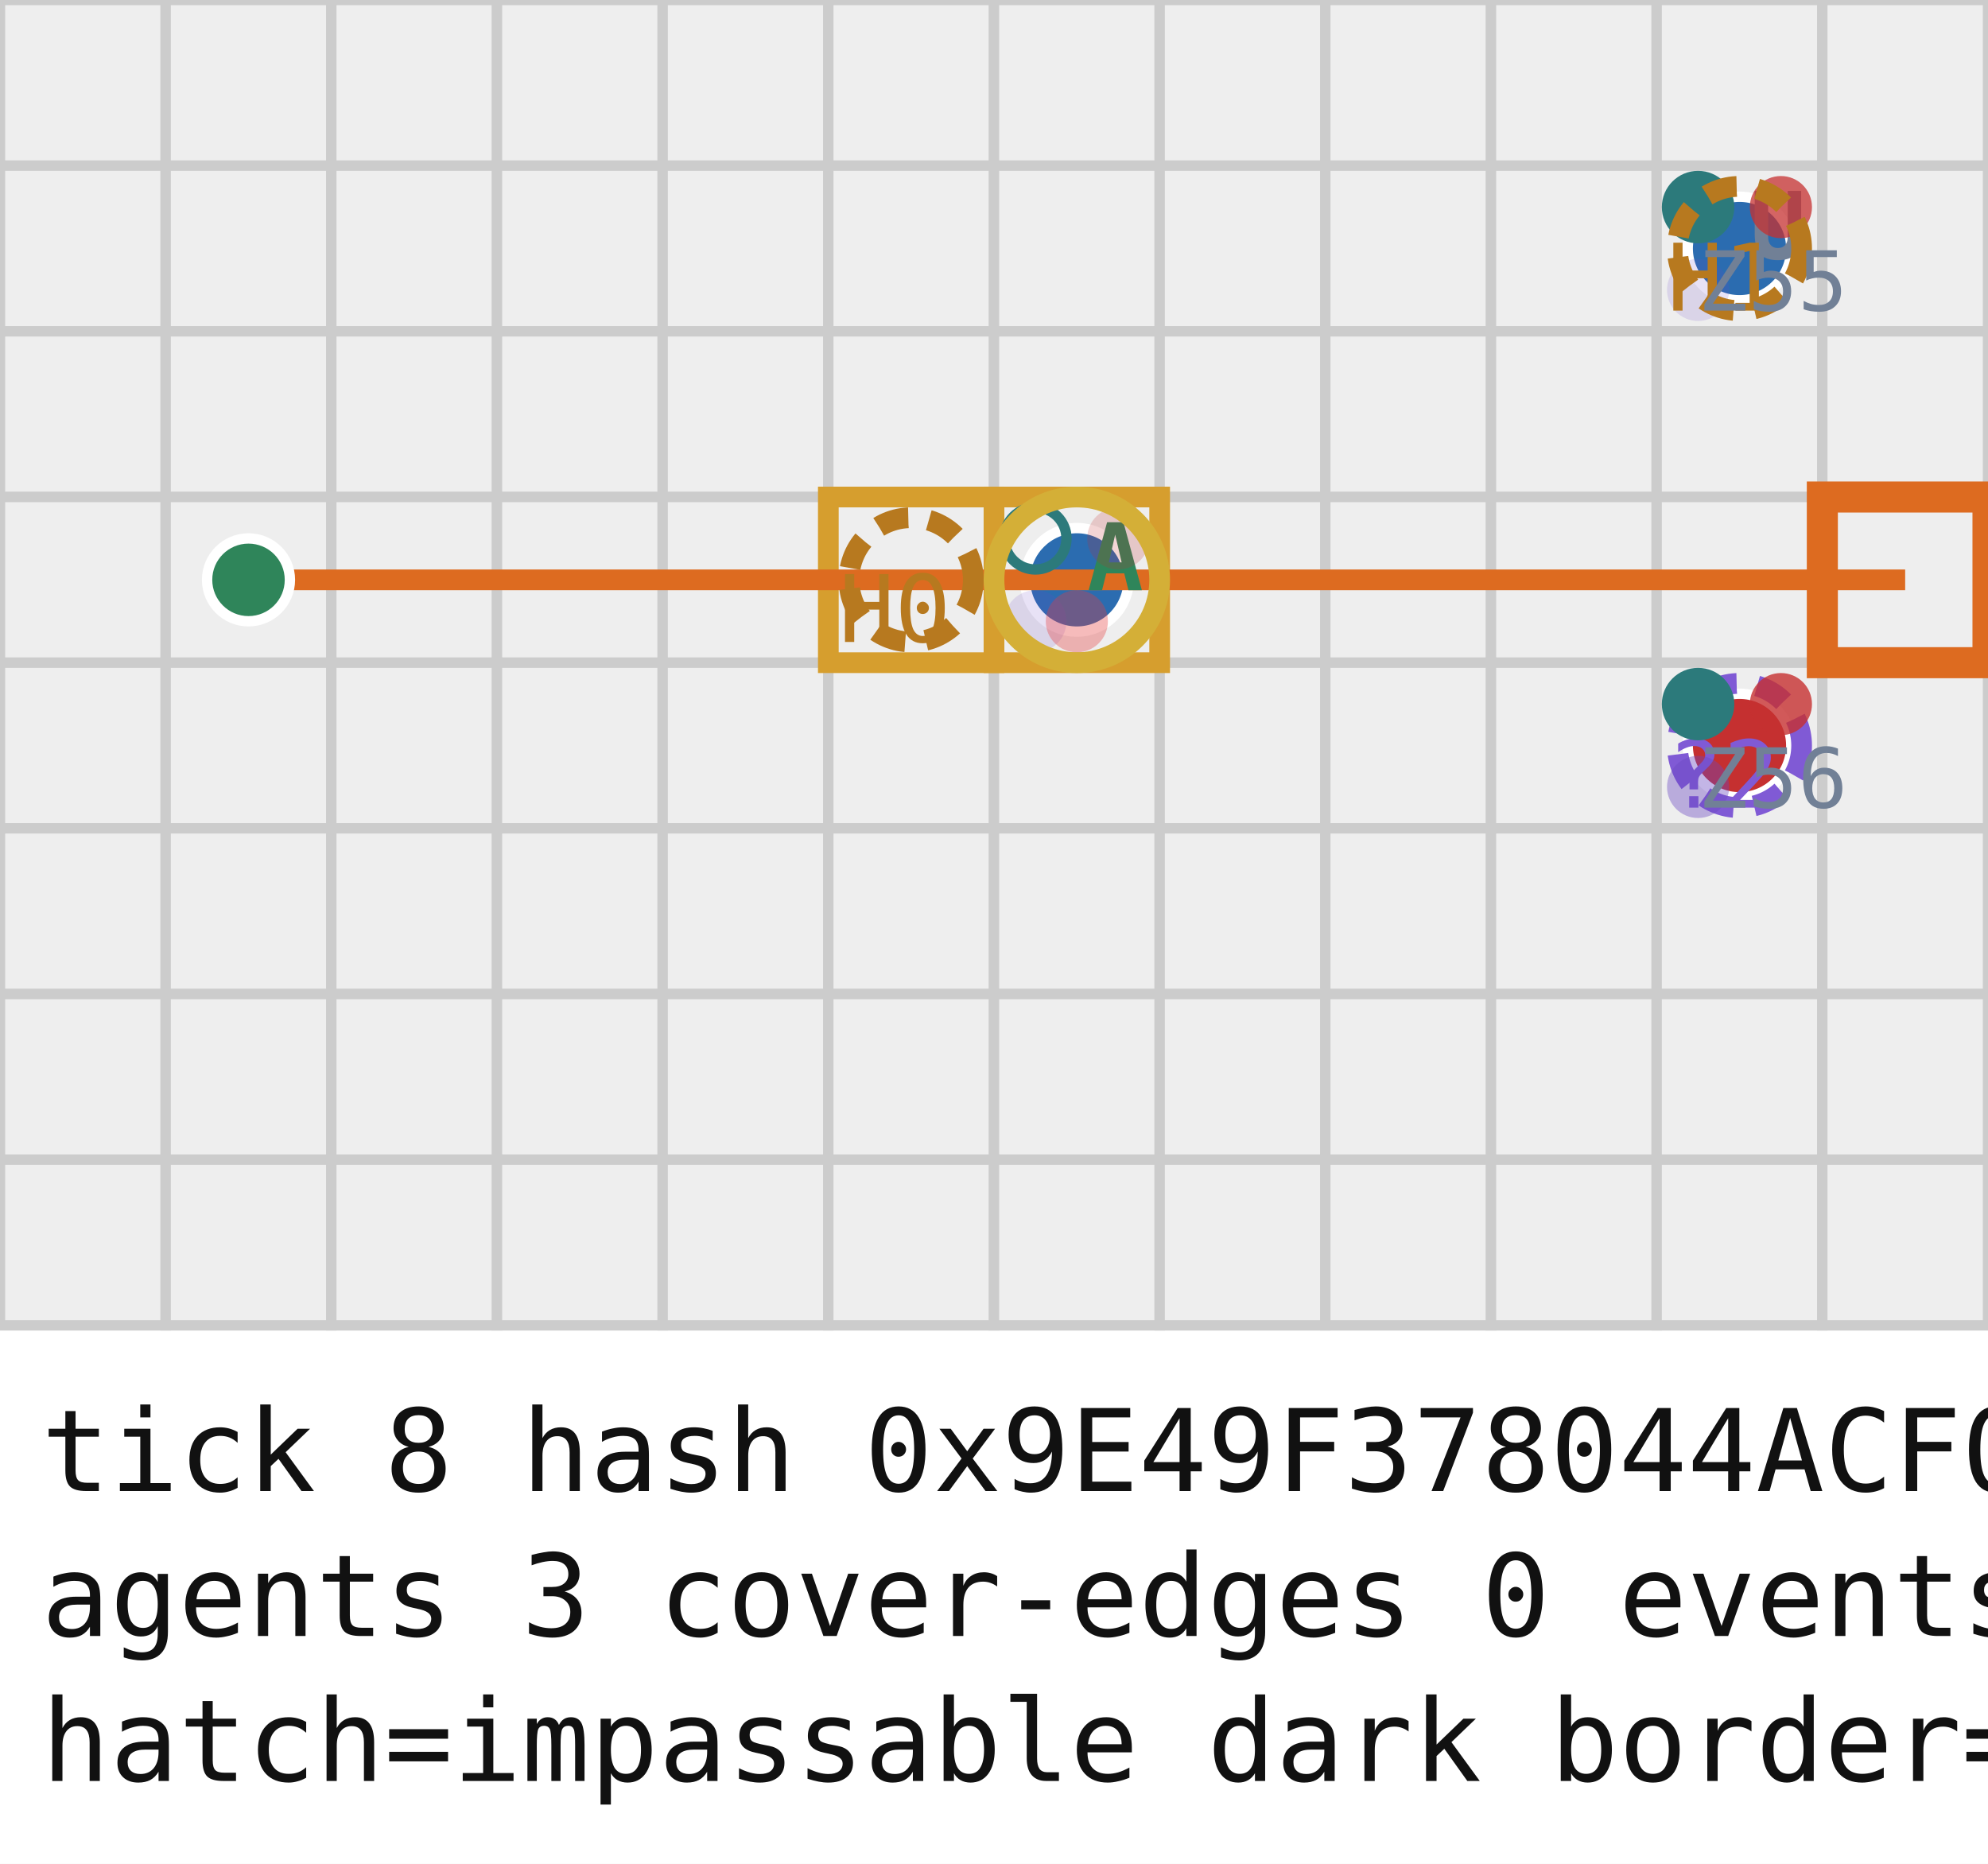
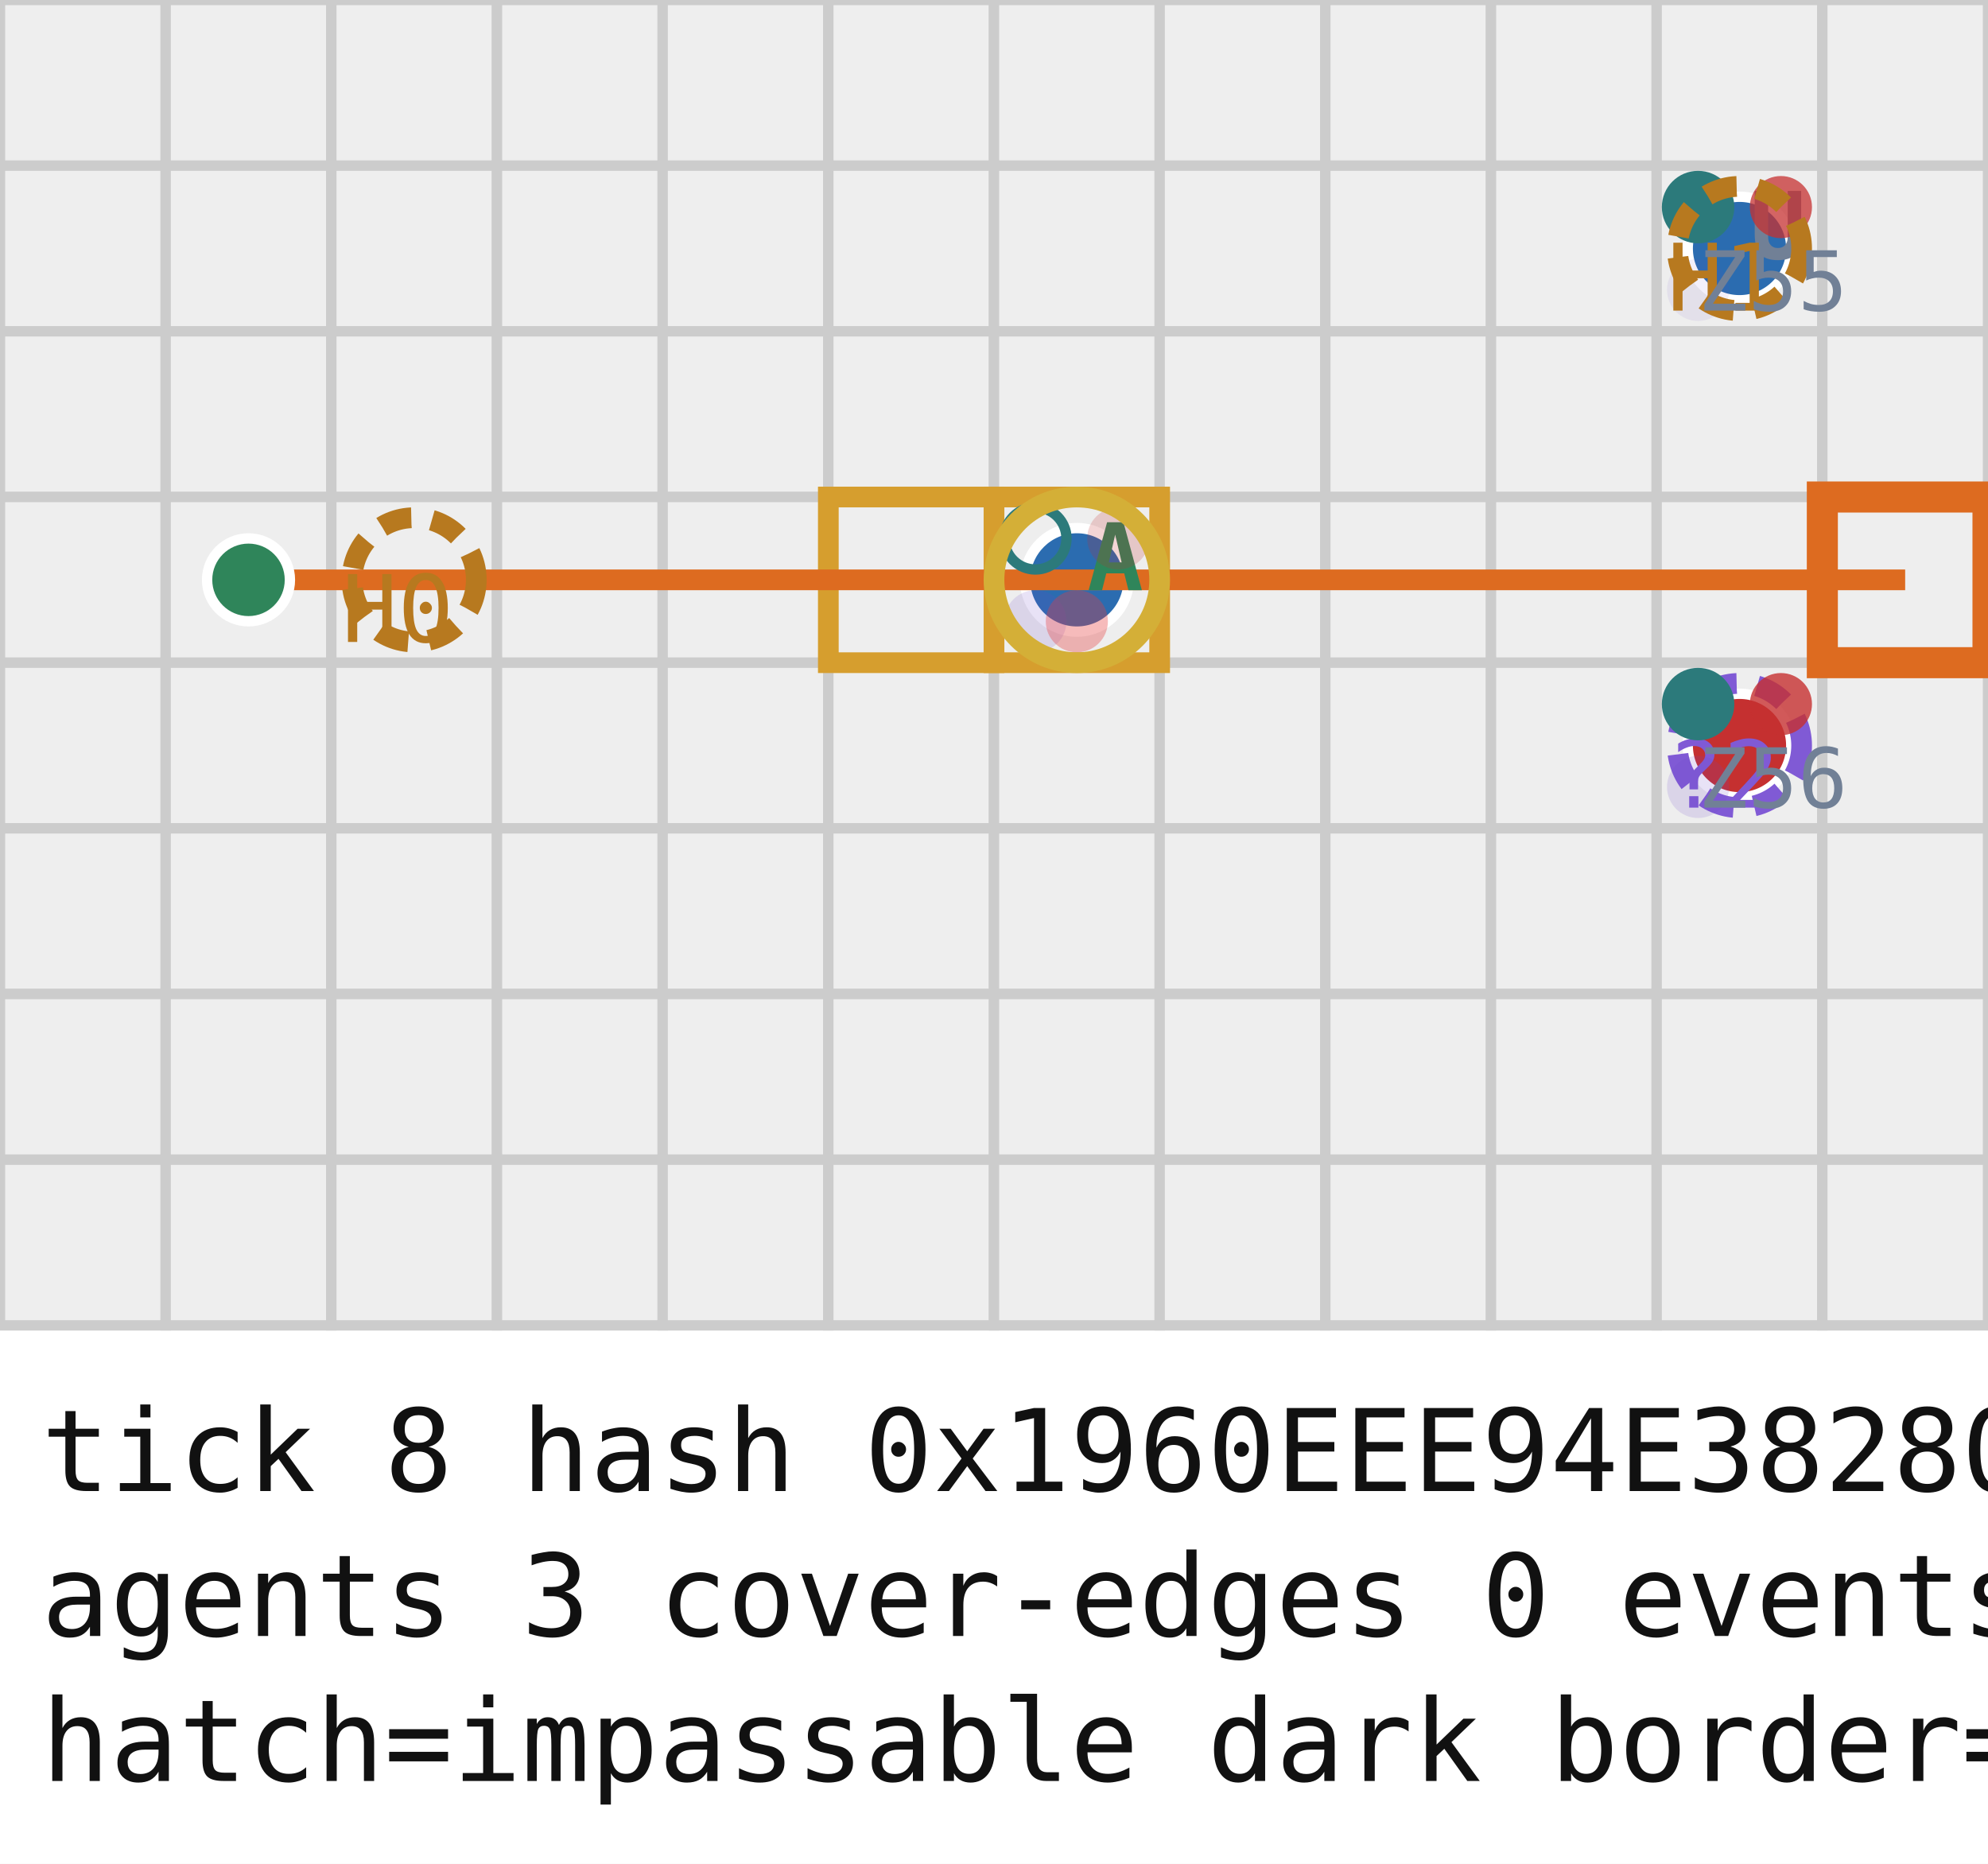
<svg xmlns="http://www.w3.org/2000/svg" width="192" height="180" viewBox="0 0 192 180">
  <defs>
    <pattern id="cw-hatch" width="4" height="4" patternUnits="userSpaceOnUse">
      <path d="M0,4 L4,0" stroke="#8a8a8a" stroke-width="1" />
    </pattern>
  </defs>
  <rect x="0" y="0" width="192" height="180" fill="#ffffff" />
  <rect x="0" y="0" width="16" height="16" fill="rgb(238,238,238)" stroke="#cccccc" stroke-width="1" />
  <rect x="16" y="0" width="16" height="16" fill="rgb(238,238,238)" stroke="#cccccc" stroke-width="1" />
  <rect x="32" y="0" width="16" height="16" fill="rgb(238,238,238)" stroke="#cccccc" stroke-width="1" />
  <rect x="48" y="0" width="16" height="16" fill="rgb(238,238,238)" stroke="#cccccc" stroke-width="1" />
  <rect x="64" y="0" width="16" height="16" fill="rgb(238,238,238)" stroke="#cccccc" stroke-width="1" />
  <rect x="80" y="0" width="16" height="16" fill="rgb(238,238,238)" stroke="#cccccc" stroke-width="1" />
  <rect x="96" y="0" width="16" height="16" fill="rgb(238,238,238)" stroke="#cccccc" stroke-width="1" />
  <rect x="112" y="0" width="16" height="16" fill="rgb(238,238,238)" stroke="#cccccc" stroke-width="1" />
  <rect x="128" y="0" width="16" height="16" fill="rgb(238,238,238)" stroke="#cccccc" stroke-width="1" />
  <rect x="144" y="0" width="16" height="16" fill="rgb(238,238,238)" stroke="#cccccc" stroke-width="1" />
  <rect x="160" y="0" width="16" height="16" fill="rgb(238,238,238)" stroke="#cccccc" stroke-width="1" />
  <rect x="176" y="0" width="16" height="16" fill="rgb(238,238,238)" stroke="#cccccc" stroke-width="1" />
  <rect x="0" y="16" width="16" height="16" fill="rgb(238,238,238)" stroke="#cccccc" stroke-width="1" />
  <rect x="16" y="16" width="16" height="16" fill="rgb(238,238,238)" stroke="#cccccc" stroke-width="1" />
  <rect x="32" y="16" width="16" height="16" fill="rgb(238,238,238)" stroke="#cccccc" stroke-width="1" />
  <rect x="48" y="16" width="16" height="16" fill="rgb(238,238,238)" stroke="#cccccc" stroke-width="1" />
  <rect x="64" y="16" width="16" height="16" fill="rgb(238,238,238)" stroke="#cccccc" stroke-width="1" />
  <rect x="80" y="16" width="16" height="16" fill="rgb(238,238,238)" stroke="#cccccc" stroke-width="1" />
  <rect x="96" y="16" width="16" height="16" fill="rgb(238,238,238)" stroke="#cccccc" stroke-width="1" />
  <rect x="112" y="16" width="16" height="16" fill="rgb(238,238,238)" stroke="#cccccc" stroke-width="1" />
  <rect x="128" y="16" width="16" height="16" fill="rgb(238,238,238)" stroke="#cccccc" stroke-width="1" />
  <rect x="144" y="16" width="16" height="16" fill="rgb(238,238,238)" stroke="#cccccc" stroke-width="1" />
  <rect x="160" y="16" width="16" height="16" fill="rgb(238,238,238)" stroke="#cccccc" stroke-width="1" />
  <rect x="176" y="16" width="16" height="16" fill="rgb(238,238,238)" stroke="#cccccc" stroke-width="1" />
  <rect x="0" y="32" width="16" height="16" fill="rgb(238,238,238)" stroke="#cccccc" stroke-width="1" />
  <rect x="16" y="32" width="16" height="16" fill="rgb(238,238,238)" stroke="#cccccc" stroke-width="1" />
  <rect x="32" y="32" width="16" height="16" fill="rgb(238,238,238)" stroke="#cccccc" stroke-width="1" />
  <rect x="48" y="32" width="16" height="16" fill="rgb(238,238,238)" stroke="#cccccc" stroke-width="1" />
  <rect x="64" y="32" width="16" height="16" fill="rgb(238,238,238)" stroke="#cccccc" stroke-width="1" />
  <rect x="80" y="32" width="16" height="16" fill="rgb(238,238,238)" stroke="#cccccc" stroke-width="1" />
  <rect x="96" y="32" width="16" height="16" fill="rgb(238,238,238)" stroke="#cccccc" stroke-width="1" />
  <rect x="112" y="32" width="16" height="16" fill="rgb(238,238,238)" stroke="#cccccc" stroke-width="1" />
  <rect x="128" y="32" width="16" height="16" fill="rgb(238,238,238)" stroke="#cccccc" stroke-width="1" />
  <rect x="144" y="32" width="16" height="16" fill="rgb(238,238,238)" stroke="#cccccc" stroke-width="1" />
  <rect x="160" y="32" width="16" height="16" fill="rgb(238,238,238)" stroke="#cccccc" stroke-width="1" />
  <rect x="176" y="32" width="16" height="16" fill="rgb(238,238,238)" stroke="#cccccc" stroke-width="1" />
  <rect x="0" y="48" width="16" height="16" fill="rgb(238,238,238)" stroke="#cccccc" stroke-width="1" />
  <rect x="16" y="48" width="16" height="16" fill="rgb(238,238,238)" stroke="#cccccc" stroke-width="1" />
  <rect x="32" y="48" width="16" height="16" fill="rgb(238,238,238)" stroke="#cccccc" stroke-width="1" />
  <rect x="48" y="48" width="16" height="16" fill="rgb(238,238,238)" stroke="#cccccc" stroke-width="1" />
  <rect x="64" y="48" width="16" height="16" fill="rgb(238,238,238)" stroke="#cccccc" stroke-width="1" />
  <rect x="80" y="48" width="16" height="16" fill="rgb(238,238,238)" stroke="#cccccc" stroke-width="1" />
  <rect x="96" y="48" width="16" height="16" fill="rgb(238,238,238)" stroke="#cccccc" stroke-width="1" />
  <rect x="112" y="48" width="16" height="16" fill="rgb(238,238,238)" stroke="#cccccc" stroke-width="1" />
  <rect x="128" y="48" width="16" height="16" fill="rgb(238,238,238)" stroke="#cccccc" stroke-width="1" />
  <rect x="144" y="48" width="16" height="16" fill="rgb(238,238,238)" stroke="#cccccc" stroke-width="1" />
  <rect x="160" y="48" width="16" height="16" fill="rgb(238,238,238)" stroke="#cccccc" stroke-width="1" />
  <rect x="176" y="48" width="16" height="16" fill="rgb(238,238,238)" stroke="#cccccc" stroke-width="1" />
  <rect x="0" y="64" width="16" height="16" fill="rgb(238,238,238)" stroke="#cccccc" stroke-width="1" />
  <rect x="16" y="64" width="16" height="16" fill="rgb(238,238,238)" stroke="#cccccc" stroke-width="1" />
  <rect x="32" y="64" width="16" height="16" fill="rgb(238,238,238)" stroke="#cccccc" stroke-width="1" />
  <rect x="48" y="64" width="16" height="16" fill="rgb(238,238,238)" stroke="#cccccc" stroke-width="1" />
  <rect x="64" y="64" width="16" height="16" fill="rgb(238,238,238)" stroke="#cccccc" stroke-width="1" />
  <rect x="80" y="64" width="16" height="16" fill="rgb(238,238,238)" stroke="#cccccc" stroke-width="1" />
  <rect x="96" y="64" width="16" height="16" fill="rgb(238,238,238)" stroke="#cccccc" stroke-width="1" />
  <rect x="112" y="64" width="16" height="16" fill="rgb(238,238,238)" stroke="#cccccc" stroke-width="1" />
  <rect x="128" y="64" width="16" height="16" fill="rgb(238,238,238)" stroke="#cccccc" stroke-width="1" />
  <rect x="144" y="64" width="16" height="16" fill="rgb(238,238,238)" stroke="#cccccc" stroke-width="1" />
  <rect x="160" y="64" width="16" height="16" fill="rgb(238,238,238)" stroke="#cccccc" stroke-width="1" />
  <rect x="176" y="64" width="16" height="16" fill="rgb(238,238,238)" stroke="#cccccc" stroke-width="1" />
  <rect x="0" y="80" width="16" height="16" fill="rgb(238,238,238)" stroke="#cccccc" stroke-width="1" />
  <rect x="16" y="80" width="16" height="16" fill="rgb(238,238,238)" stroke="#cccccc" stroke-width="1" />
  <rect x="32" y="80" width="16" height="16" fill="rgb(238,238,238)" stroke="#cccccc" stroke-width="1" />
  <rect x="48" y="80" width="16" height="16" fill="rgb(238,238,238)" stroke="#cccccc" stroke-width="1" />
  <rect x="64" y="80" width="16" height="16" fill="rgb(238,238,238)" stroke="#cccccc" stroke-width="1" />
  <rect x="80" y="80" width="16" height="16" fill="rgb(238,238,238)" stroke="#cccccc" stroke-width="1" />
  <rect x="96" y="80" width="16" height="16" fill="rgb(238,238,238)" stroke="#cccccc" stroke-width="1" />
  <rect x="112" y="80" width="16" height="16" fill="rgb(238,238,238)" stroke="#cccccc" stroke-width="1" />
  <rect x="128" y="80" width="16" height="16" fill="rgb(238,238,238)" stroke="#cccccc" stroke-width="1" />
  <rect x="144" y="80" width="16" height="16" fill="rgb(238,238,238)" stroke="#cccccc" stroke-width="1" />
  <rect x="160" y="80" width="16" height="16" fill="rgb(238,238,238)" stroke="#cccccc" stroke-width="1" />
  <rect x="176" y="80" width="16" height="16" fill="rgb(238,238,238)" stroke="#cccccc" stroke-width="1" />
  <rect x="0" y="96" width="16" height="16" fill="rgb(238,238,238)" stroke="#cccccc" stroke-width="1" />
  <rect x="16" y="96" width="16" height="16" fill="rgb(238,238,238)" stroke="#cccccc" stroke-width="1" />
  <rect x="32" y="96" width="16" height="16" fill="rgb(238,238,238)" stroke="#cccccc" stroke-width="1" />
  <rect x="48" y="96" width="16" height="16" fill="rgb(238,238,238)" stroke="#cccccc" stroke-width="1" />
  <rect x="64" y="96" width="16" height="16" fill="rgb(238,238,238)" stroke="#cccccc" stroke-width="1" />
  <rect x="80" y="96" width="16" height="16" fill="rgb(238,238,238)" stroke="#cccccc" stroke-width="1" />
  <rect x="96" y="96" width="16" height="16" fill="rgb(238,238,238)" stroke="#cccccc" stroke-width="1" />
  <rect x="112" y="96" width="16" height="16" fill="rgb(238,238,238)" stroke="#cccccc" stroke-width="1" />
  <rect x="128" y="96" width="16" height="16" fill="rgb(238,238,238)" stroke="#cccccc" stroke-width="1" />
  <rect x="144" y="96" width="16" height="16" fill="rgb(238,238,238)" stroke="#cccccc" stroke-width="1" />
  <rect x="160" y="96" width="16" height="16" fill="rgb(238,238,238)" stroke="#cccccc" stroke-width="1" />
  <rect x="176" y="96" width="16" height="16" fill="rgb(238,238,238)" stroke="#cccccc" stroke-width="1" />
  <rect x="0" y="112" width="16" height="16" fill="rgb(238,238,238)" stroke="#cccccc" stroke-width="1" />
  <rect x="16" y="112" width="16" height="16" fill="rgb(238,238,238)" stroke="#cccccc" stroke-width="1" />
  <rect x="32" y="112" width="16" height="16" fill="rgb(238,238,238)" stroke="#cccccc" stroke-width="1" />
  <rect x="48" y="112" width="16" height="16" fill="rgb(238,238,238)" stroke="#cccccc" stroke-width="1" />
  <rect x="64" y="112" width="16" height="16" fill="rgb(238,238,238)" stroke="#cccccc" stroke-width="1" />
  <rect x="80" y="112" width="16" height="16" fill="rgb(238,238,238)" stroke="#cccccc" stroke-width="1" />
  <rect x="96" y="112" width="16" height="16" fill="rgb(238,238,238)" stroke="#cccccc" stroke-width="1" />
  <rect x="112" y="112" width="16" height="16" fill="rgb(238,238,238)" stroke="#cccccc" stroke-width="1" />
  <rect x="128" y="112" width="16" height="16" fill="rgb(238,238,238)" stroke="#cccccc" stroke-width="1" />
  <rect x="144" y="112" width="16" height="16" fill="rgb(238,238,238)" stroke="#cccccc" stroke-width="1" />
  <rect x="160" y="112" width="16" height="16" fill="rgb(238,238,238)" stroke="#cccccc" stroke-width="1" />
  <rect x="176" y="112" width="16" height="16" fill="rgb(238,238,238)" stroke="#cccccc" stroke-width="1" />
  <rect x="176" y="48" width="16" height="16" fill="none" stroke="#d69e2e" stroke-width="2" />
  <rect x="176" y="48" width="16" height="16" fill="none" stroke="#d69e2e" stroke-width="2" />
  <rect x="80" y="48" width="16" height="16" fill="none" stroke="#d69e2e" stroke-width="2" />
  <rect x="96" y="48" width="16" height="16" fill="none" stroke="#d69e2e" stroke-width="2" />
  <line x1="104" y1="56" x2="184" y2="56" stroke="#2b6cb0" stroke-width="1" stroke-dasharray="3,2" />
  <circle cx="104" cy="56" r="5" fill="#2b6cb0" stroke="#ffffff" stroke-width="1" />
  <circle cx="168" cy="24" r="5" fill="#2b6cb0" stroke="#ffffff" stroke-width="1" />
  <circle cx="168" cy="72" r="5" fill="#c53030" stroke="#ffffff" stroke-width="1" />
  <polyline points="24,56 40,56 56,56 72,56 88,56 104,56 120,56 136,56 152,56 168,56 184,56" fill="none" stroke="#dd6b20" stroke-width="2" />
  <circle cx="24" cy="56" r="4" fill="#2f855a" stroke="#ffffff" stroke-width="1" />
  <rect x="176" y="48" width="16" height="16" fill="none" stroke="#dd6b20" stroke-width="3" />
  <circle cx="168" cy="72" r="6" fill="none" stroke="#805ad5" stroke-width="2" stroke-dasharray="3,2" />
  <text x="161" y="78" font-family="monospace" font-size="9" fill="#805ad5">?2</text>
  <text x="105" y="57" font-family="monospace" font-size="9" font-weight="bold" fill="#2f855a">A</text>
  <text x="169" y="25" font-family="monospace" font-size="9" font-weight="bold" fill="#718096">U</text>
  <circle cx="100" cy="52" r="3" fill="none" stroke="#2c7a7b" stroke-width="1" />
  <circle cx="164" cy="20" r="3" fill="#2c7a7b" stroke="#2c7a7b" stroke-width="1" />
  <circle cx="164" cy="68" r="3" fill="#2c7a7b" stroke="#2c7a7b" stroke-width="1" />
  <circle cx="108" cy="52" r="3" fill="#c53030" fill-opacity="0.20" />
  <circle cx="172" cy="20" r="3" fill="#c53030" fill-opacity="0.75" />
  <circle cx="172" cy="68" r="3" fill="#c53030" fill-opacity="0.80" />
  <circle cx="100" cy="60" r="3" fill="#6b46c1" fill-opacity="0.16" />
-   <circle cx="164" cy="28" r="3" fill="#6b46c1" fill-opacity="0.16" />
-   <circle cx="164" cy="76" r="3" fill="#6b46c1" fill-opacity="0.40" />
-   <circle cx="88" cy="56" r="6" fill="none" stroke="#b7791f" stroke-width="2" stroke-dasharray="3,2" />
-   <text x="81" y="62" font-family="monospace" font-size="9" fill="#b7791f">H0</text>
+   <circle cx="164" cy="28" r="3" fill="#6b46c1" fill-opacity="0.08" />
+   <circle cx="164" cy="76" r="3" fill="#6b46c1" fill-opacity="0.16" />
+   <circle cx="40" cy="56" r="6" fill="none" stroke="#b7791f" stroke-width="2" stroke-dasharray="3,2" />
+   <text x="33" y="62" font-family="monospace" font-size="9" fill="#b7791f">H0</text>
  <circle cx="168" cy="24" r="6" fill="none" stroke="#b7791f" stroke-width="2" stroke-dasharray="3,2" />
  <text x="161" y="30" font-family="monospace" font-size="9" fill="#b7791f">H1</text>
  <circle cx="104" cy="60" r="3" fill="#e53e3e" fill-opacity="0.35" />
  <text x="164" y="30" font-family="monospace" font-size="8" fill="#718096">Z55</text>
  <text x="164" y="78" font-family="monospace" font-size="8" fill="#718096">Z56</text>
  <circle cx="104" cy="56" r="8" fill="none" stroke="#d4af37" stroke-width="2" />
-   <text x="4" y="144" font-family="monospace" font-size="11" fill="#111111">tick 8  hash 0x9E49F378044ACF03  draws 10</text>
+   <text x="4" y="144" font-family="monospace" font-size="11" fill="#111111">tick 8  hash 0x1960EEE94E38280C  draws 10</text>
  <text x="4" y="158" font-family="monospace" font-size="11" fill="#111111">agents 3  cover-edges 0  events 4</text>
  <text x="4" y="172" font-family="monospace" font-size="11" fill="#111111">hatch=impassable  dark border=opaque  darker fill=higher elevation  triangle=cover  circle=agent</text>
</svg>
